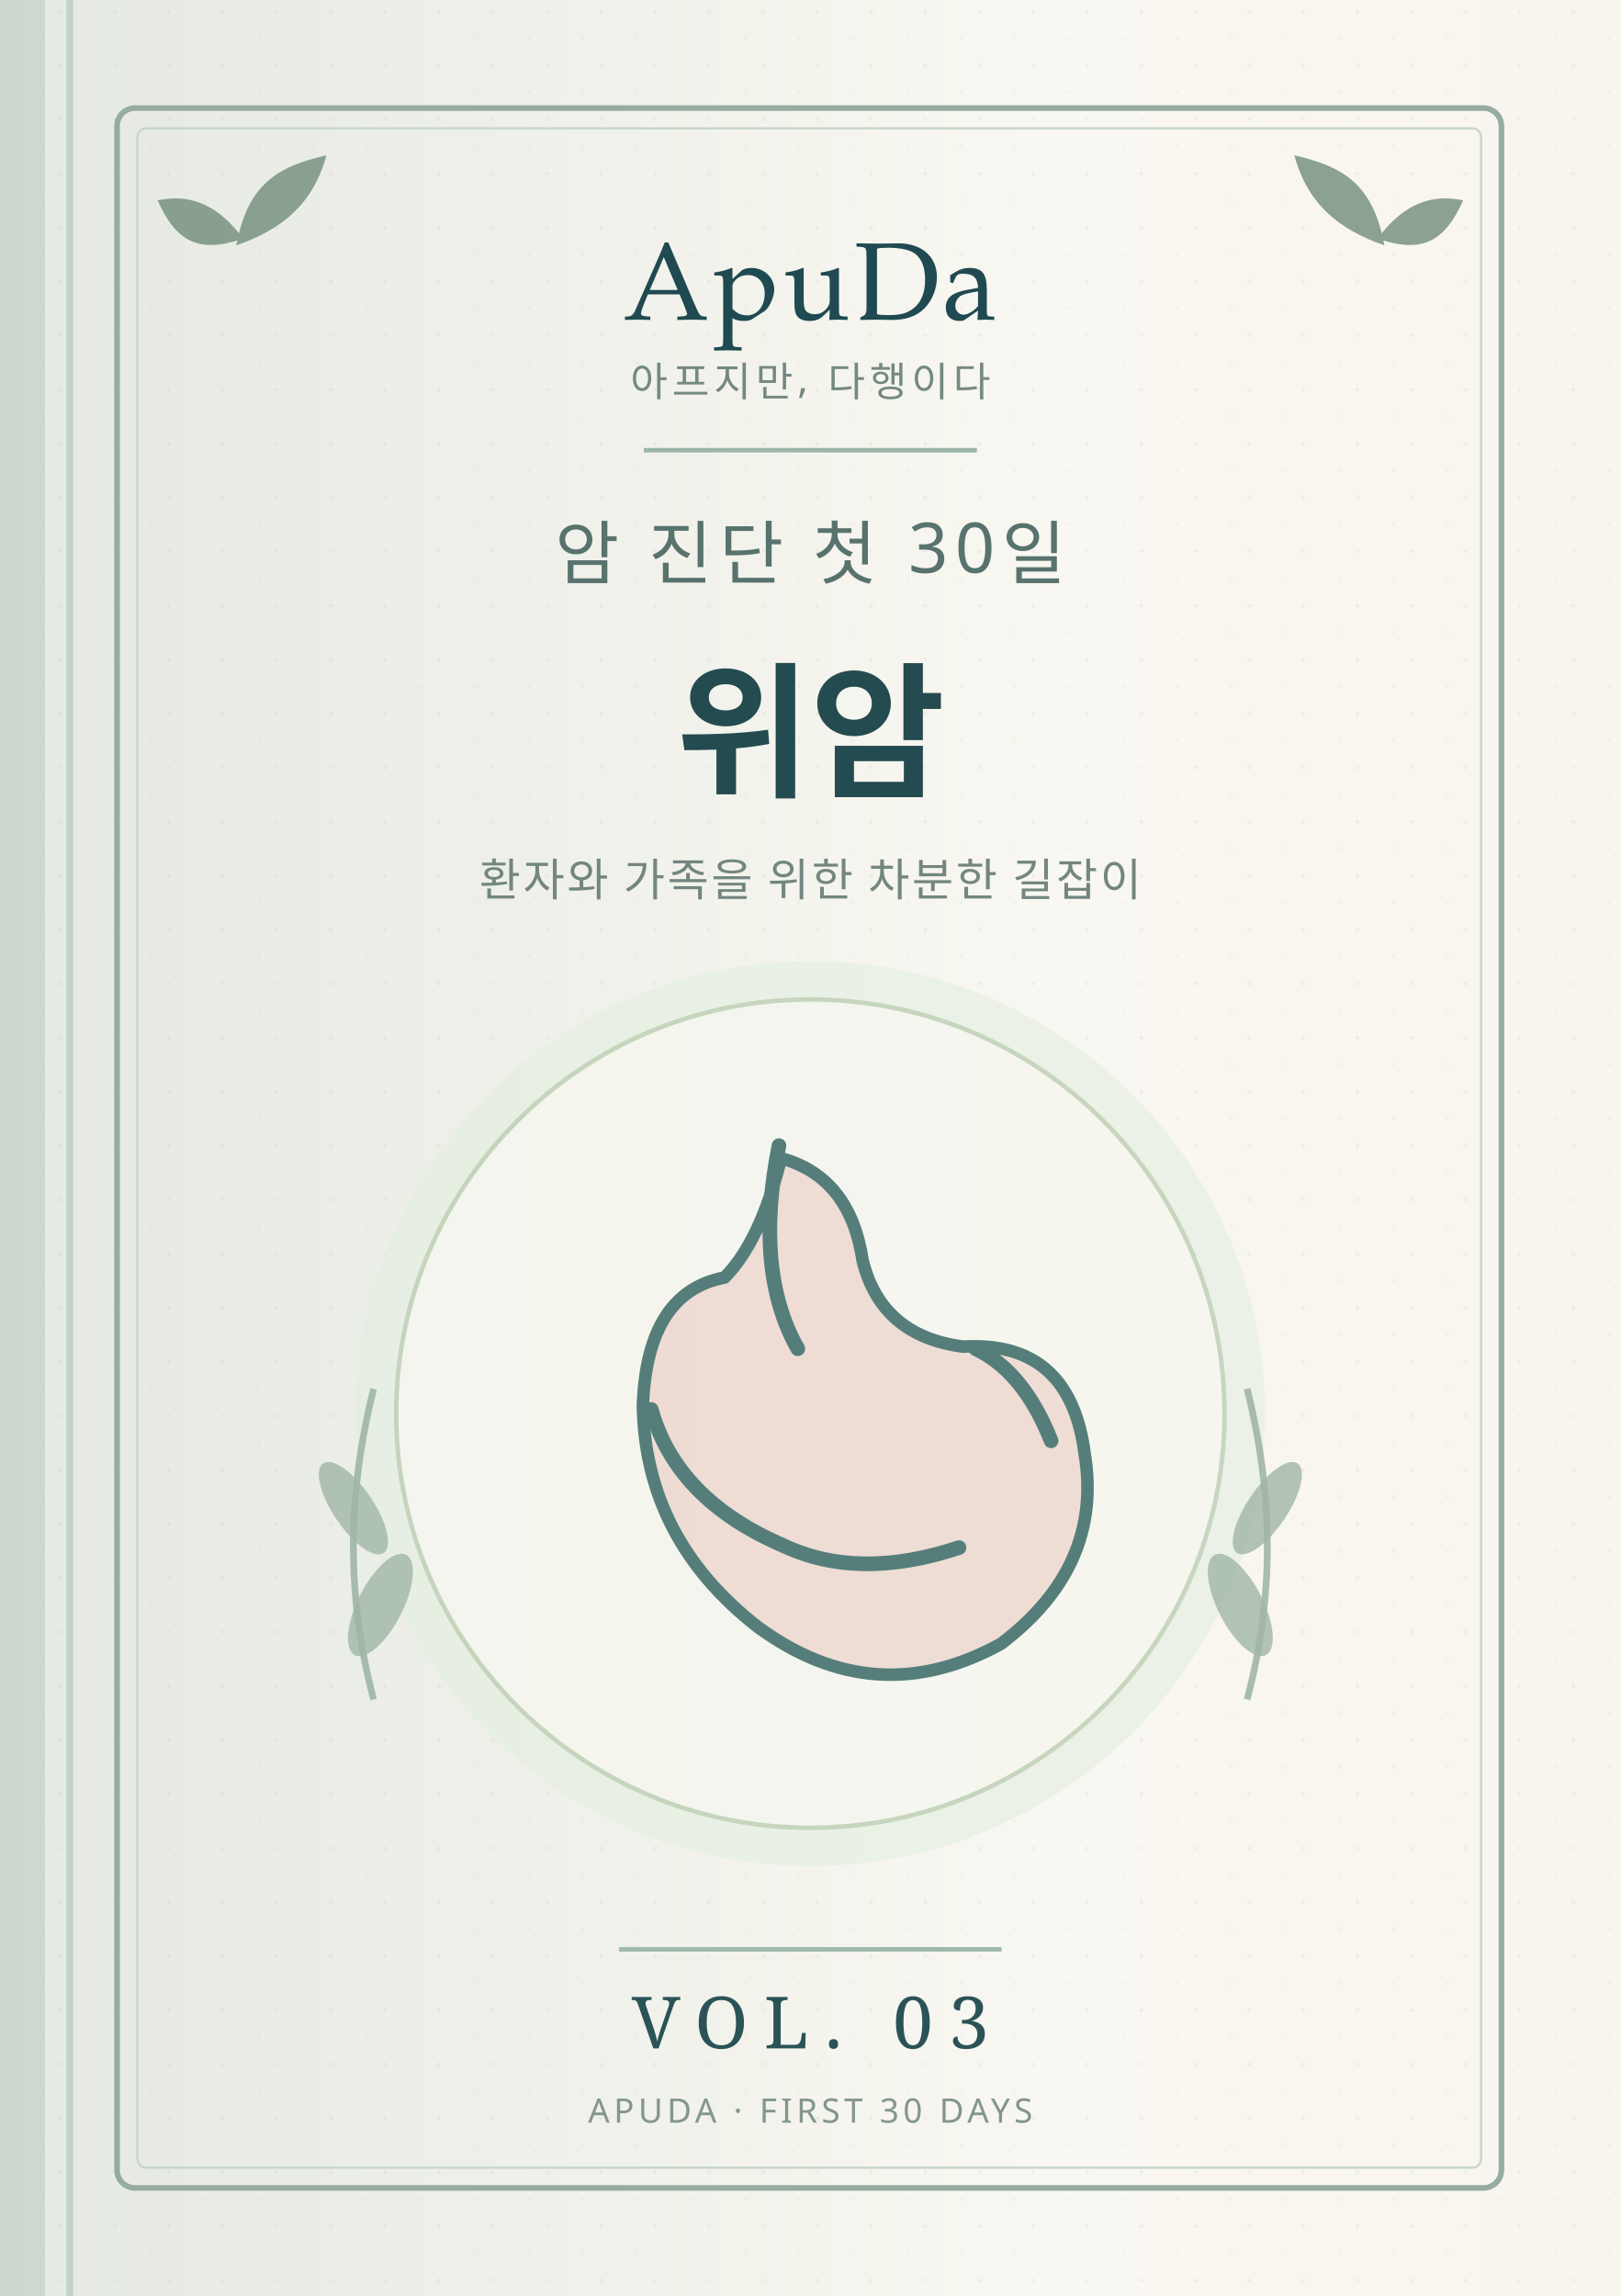
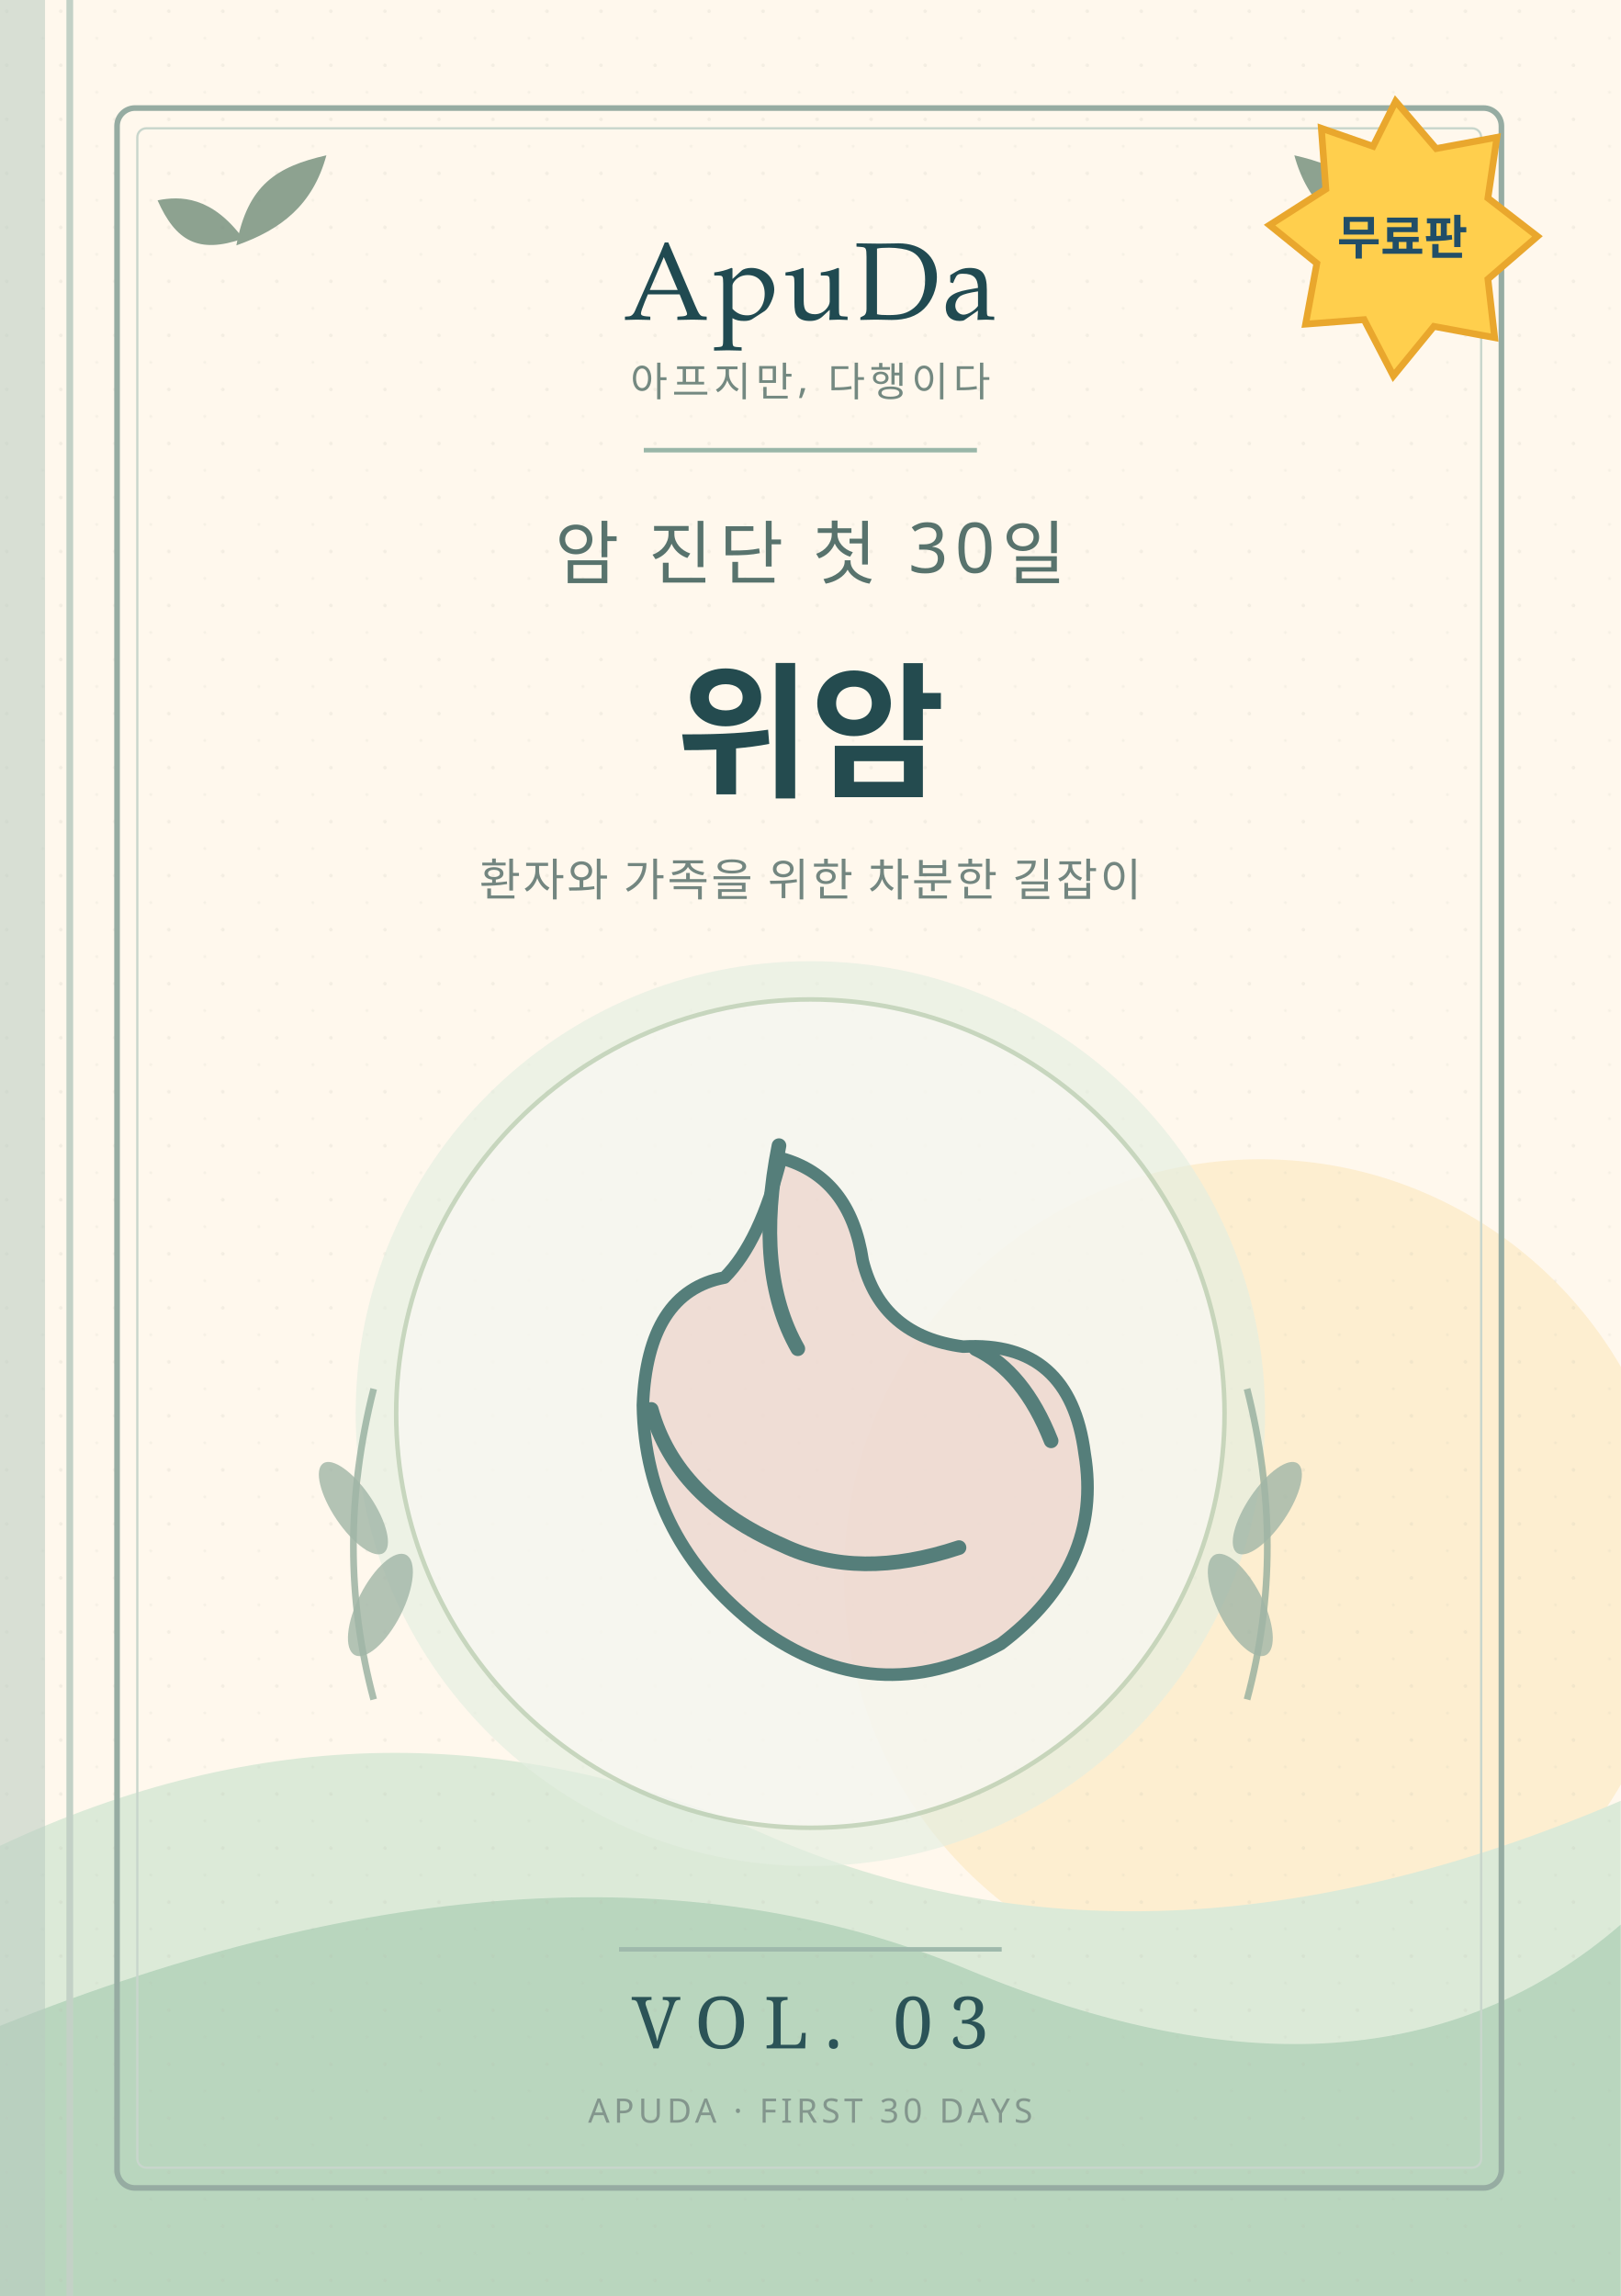
<svg xmlns="http://www.w3.org/2000/svg" width="720" height="1020" viewBox="0 0 720 1020" role="img" aria-labelledby="title description">
  <defs>
    <pattern id="paper" width="24" height="24" patternUnits="userSpaceOnUse">
      <circle cx="3" cy="5" r=".8" fill="#B6B8A9" opacity=".16" />
      <circle cx="19" cy="17" r=".65" fill="#B6B8A9" opacity=".12" />
    </pattern>
    <linearGradient id="book" x1="0" y1="0" x2="1" y2="0">
      <stop stop-color="#E4E9E1" />
      <stop offset=".65" stop-color="#F9F7F1" />
      <stop offset="1" stop-color="#F8F5EE" />
    </linearGradient>
  </defs>
-   <rect width="720" height="1020" fill="url(#book)" />
+   <rect width="720" height="1020" fill="#fff8ed" />
+   <circle cx="560" cy="700" r="185" fill="#fbe4b4" opacity=".5" />
+   <path d="M0 820 Q170 740 340 815 T720 800 V1020 H0Z" fill="#dcead8" />
+   <path d="M0 900 Q250 800 430 875 T720 855 V1020 H0Z" fill="#a9cdb3" opacity=".7" />
  <rect width="720" height="1020" fill="url(#paper)" />
  <rect width="20" height="1020" fill="#B9CCC0" opacity=".56" />
  <path d="M31 0 V1020" stroke="#C3D1C6" stroke-width="3" />
  <rect x="52" y="48" width="615" height="924" rx="8" fill="none" stroke="#96ACA2" stroke-width="2.5" />
  <rect x="61" y="57" width="597" height="906" rx="4" fill="none" stroke="#C8D6CC" stroke-width="1" />
  <g fill="#708C79" opacity=".8">
    <path d="M105 109 C110 82 123 74 145 69 C139 91 125 102 105 109Z" />
    <path d="M108 106 C94 87 80 87 70 89 C78 107 88 113 108 106Z" />
    <path d="M615 109 C610 82 597 74 575 69 C581 91 595 102 615 109Z" />
    <path d="M612 106 C626 87 640 87 650 89 C642 107 632 113 612 106Z" />
  </g>
  <text x="360" y="142" font-family="Georgia,Palatino,serif" font-size="49" letter-spacing="1.8" text-anchor="middle" fill="#204A51">ApuDa</text>
  <text x="360" y="176" font-family="'Noto Sans KR','Malgun Gothic',sans-serif" font-size="18" text-anchor="middle" letter-spacing="2" fill="#748981">아프지만, 다행이다</text>
  <path d="M286 200 H434" stroke="#99B6A8" stroke-width="2" />
  <text x="360" y="257" font-family="'Noto Sans KR','Malgun Gothic',sans-serif" font-weight="500" font-size="31" text-anchor="middle" letter-spacing="3" fill="#58736D">암 진단 첫 30일</text>
  <g text-anchor="middle" font-family="'Noto Serif KR','Nanum Myeongjo','Malgun Gothic',serif" font-weight="700" fill="#244B4F">
    <text x="360" y="349" font-size="65">위암</text>
  </g>
  <text x="360" y="398" font-family="'Noto Sans KR','Malgun Gothic',sans-serif" font-size="20" text-anchor="middle" letter-spacing="1.1" fill="#738680">환자와 가족을 위한 차분한 길잡이</text>
  <ellipse cx="360" cy="628" rx="202" ry="201" fill="#E4EEE1" opacity=".66" />
  <circle cx="360" cy="628" r="184" fill="#FAF8F3" opacity=".68" stroke="#B6C9AB" stroke-width="2" />
  <g transform="translate(360 628) scale(.93)">
    <g fill="#E8C9BF" fill-opacity=".55" stroke="#557E7A" stroke-width="6" stroke-linecap="round" stroke-linejoin="round">
      <path d="M-14-122 Q19-113 25-73 Q34-37 73-32 Q124-35 131 19 Q140 73 91 110 Q31 143-25 102 Q-79 60-80-4 Q-78-58-41-65 Q-24-82-14-122Z" />
    </g>
    <g fill="none" stroke="#557E7A" stroke-width="7" stroke-linecap="round" stroke-linejoin="round">
      <path d="M-15-128 Q-27-68-6-31 M-76-2 Q-64 41-13 63 Q23 80 71 64 M79-31 Q102-20 115 13" />
    </g>
  </g>
  <path d="M166 755 Q148 688 166 617 M554 755 Q572 688 554 617" stroke="#8FAA9A" stroke-width="3" fill="none" opacity=".75" />
  <g fill="#A0B5A6" opacity=".8">
    <ellipse cx="157" cy="670" rx="9" ry="24" transform="rotate(-34 157 670)" />
    <ellipse cx="169" cy="713" rx="10" ry="25" transform="rotate(27 169 713)" />
    <ellipse cx="563" cy="670" rx="9" ry="24" transform="rotate(34 563 670)" />
    <ellipse cx="551" cy="713" rx="10" ry="25" transform="rotate(-27 551 713)" />
  </g>
  <path d="M275 866 H445" stroke="#9FB9AC" stroke-width="2" />
  <text x="360" y="910" font-family="Georgia,serif" font-size="32" letter-spacing="7" text-anchor="middle" fill="#2B5357">VOL. 03</text>
  <text x="360" y="943" font-family="'Noto Sans KR','Malgun Gothic',sans-serif" font-size="15" letter-spacing="1.8" text-anchor="middle" fill="#83968D">APUDA · FIRST 30 DAYS</text>
+   <path d="M620 45 L638 66 665 61 661 88 683 105 661 124 664 150 637 145 619 167 606 142 580 144 585 117 564 100 589 84 587 57 610 65Z" fill="#ffcf4d" stroke="#e9a72d" stroke-width="3" />
+   <text x="623" y="113" text-anchor="middle" font-size="21" font-weight="900" font-family="sans-serif" fill="#214e68">무료판</text>
</svg>
